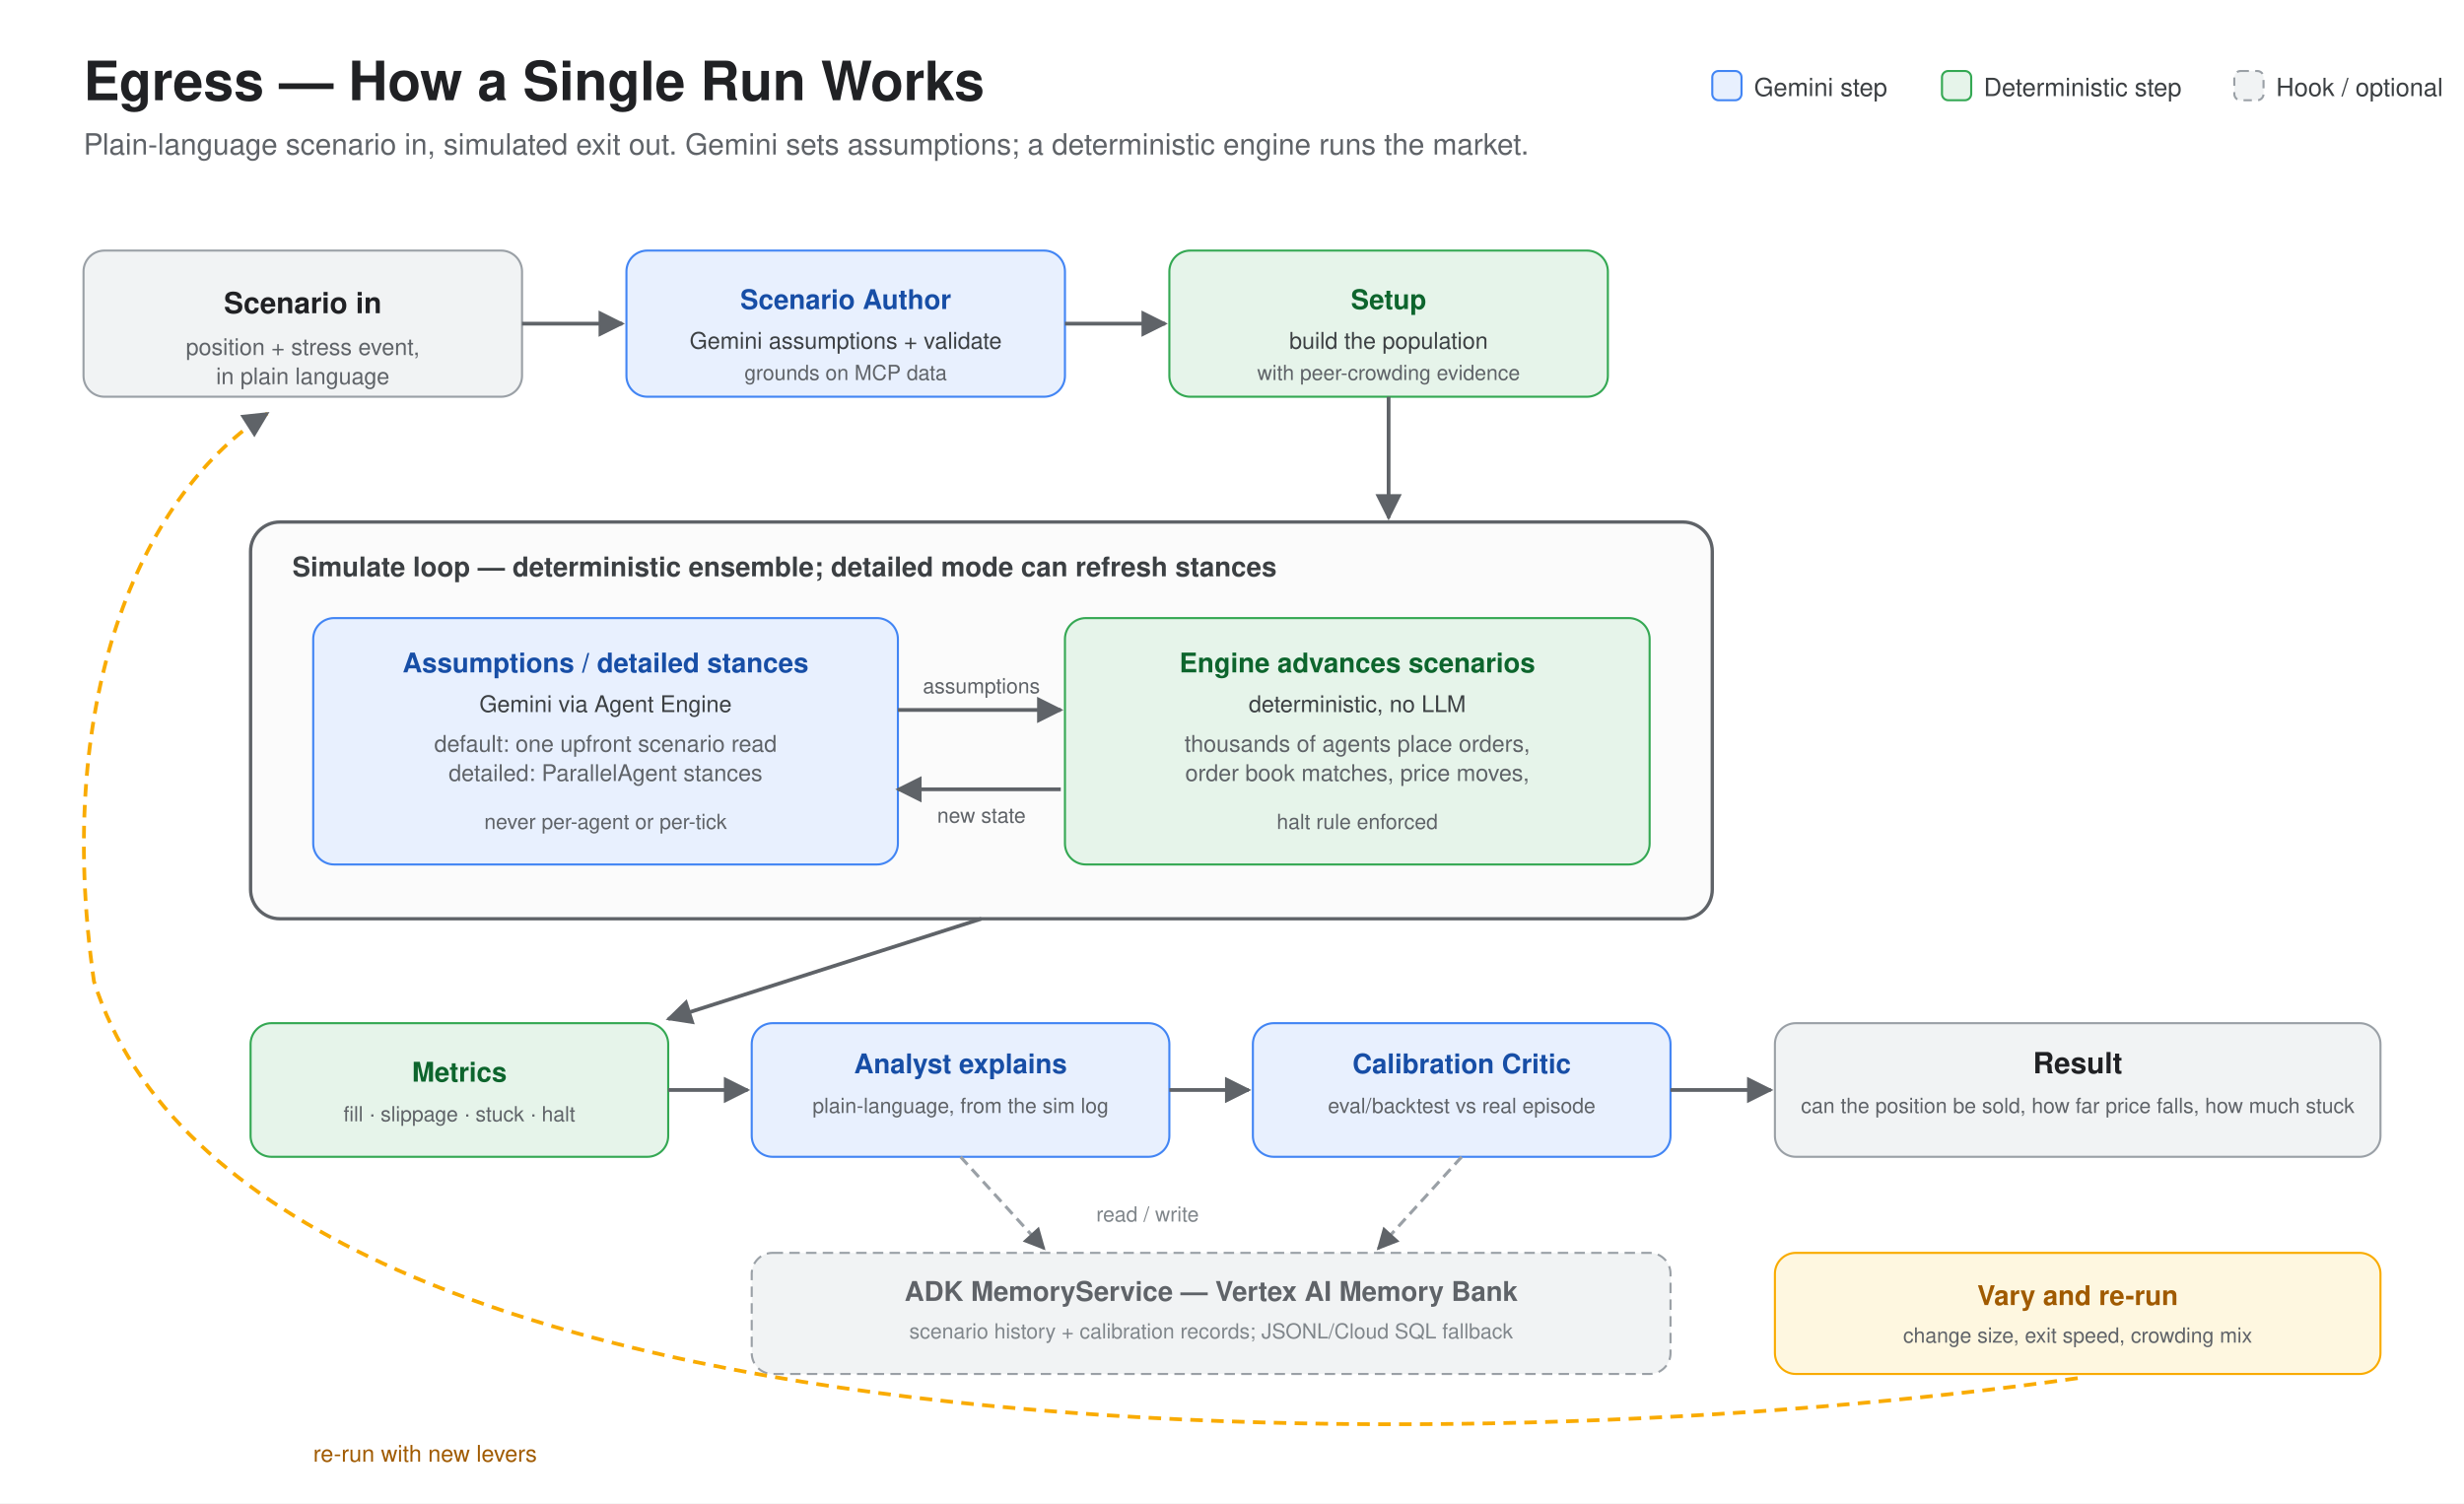
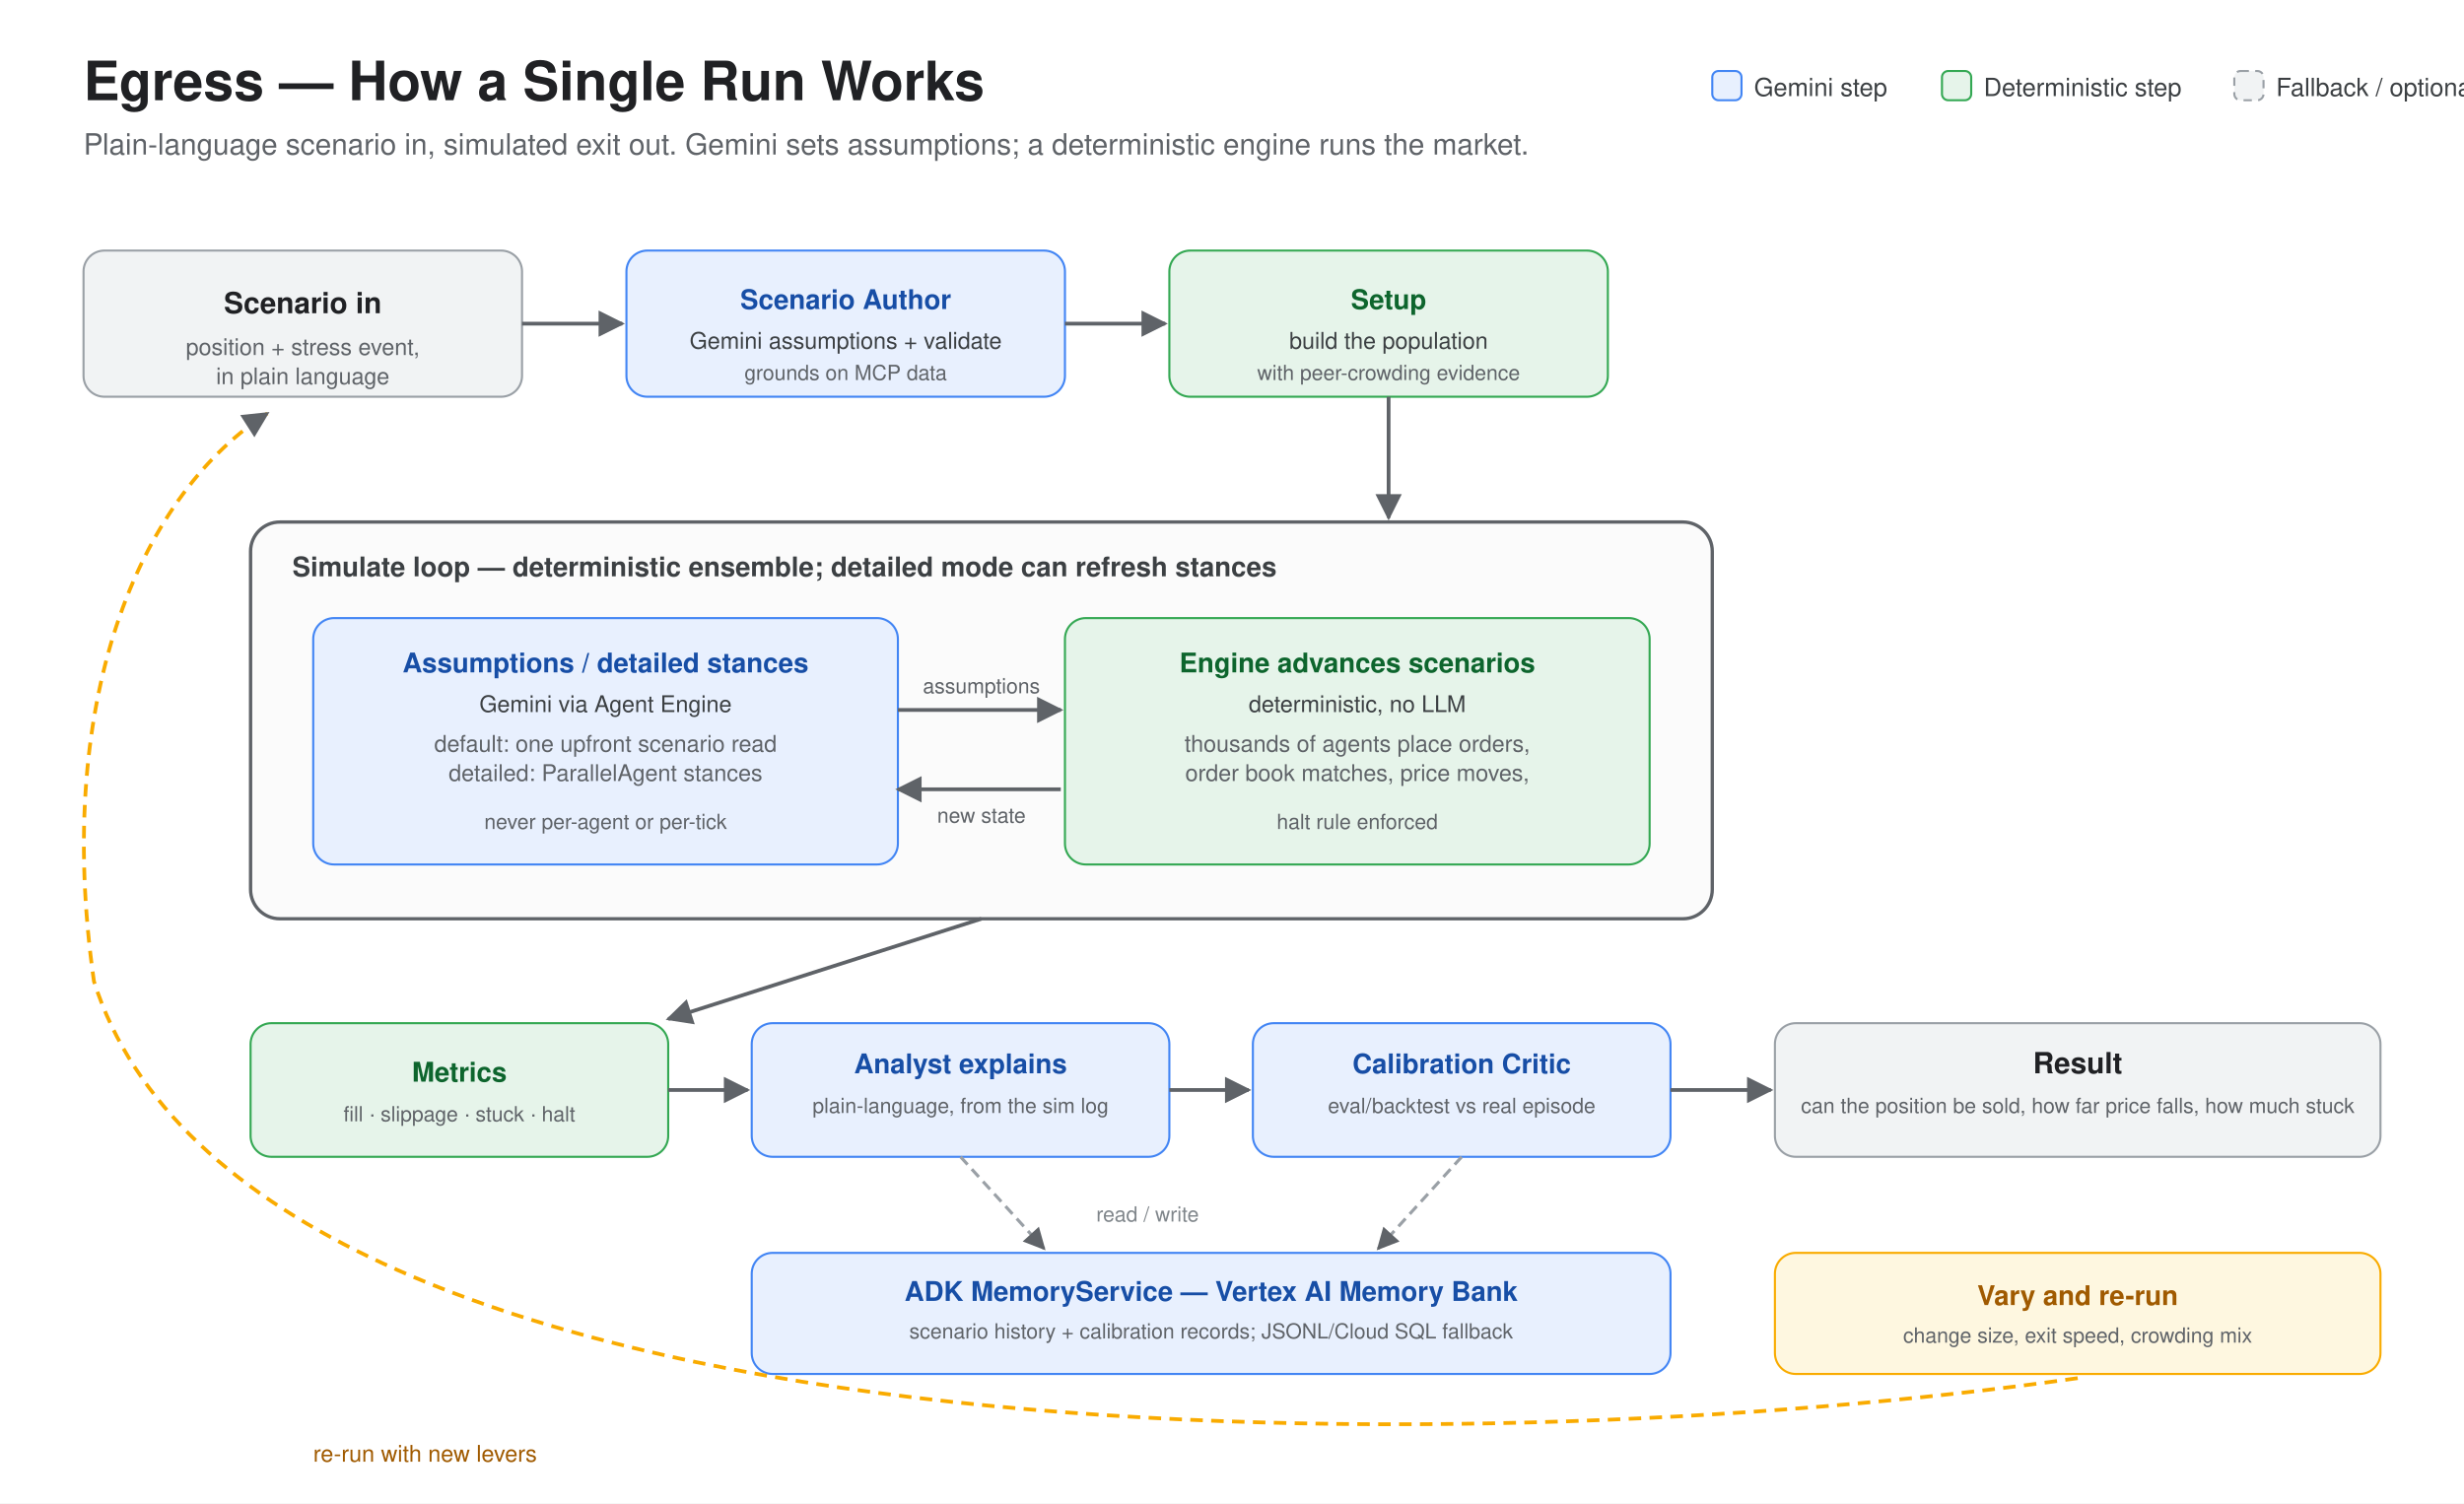
<svg xmlns="http://www.w3.org/2000/svg" viewBox="0 0 1180 720" font-family="Helvetica, Arial, sans-serif">
  <defs>
    <marker id="arrow2" viewBox="0 0 10 10" refX="9" refY="5" markerWidth="7" markerHeight="7" orient="auto-start-reverse">
      <path d="M 0 0 L 10 5 L 0 10 z" fill="#5f6368" />
    </marker>
  </defs>
  <rect x="0" y="0" width="1180" height="720" fill="#ffffff" />
  <text x="40" y="48" font-size="26" font-weight="700" fill="#202124">Egress — How a Single Run Works</text>
  <text x="40" y="74" font-size="14" fill="#5f6368">Plain-language scenario in, simulated exit out. Gemini sets assumptions; a deterministic engine runs the market.</text>
  <g font-size="12" fill="#3c4043">
    <rect x="820" y="34" width="14" height="14" rx="3" fill="#E8F0FE" stroke="#4285F4" />
    <text x="840" y="46">Gemini step</text>
    <rect x="930" y="34" width="14" height="14" rx="3" fill="#E6F4EA" stroke="#34A853" />
    <text x="950" y="46">Deterministic step</text>
    <rect x="1070" y="34" width="14" height="14" rx="3" fill="#F1F3F4" stroke="#9aa0a6" stroke-dasharray="4 3" />
-     <text x="1090" y="46">Hook / optional</text>
+     <text x="1090" y="46">Fallback / optional</text>
  </g>
  <rect x="40" y="120" width="210" height="70" rx="10" fill="#F1F3F4" stroke="#9aa0a6" />
  <text x="145" y="150" font-size="14" font-weight="600" text-anchor="middle" fill="#202124">Scenario in</text>
  <text x="145" y="170" font-size="11" text-anchor="middle" fill="#5f6368">position + stress event,</text>
  <text x="145" y="184" font-size="11" text-anchor="middle" fill="#5f6368">in plain language</text>
  <rect x="300" y="120" width="210" height="70" rx="10" fill="#E8F0FE" stroke="#4285F4" />
  <text x="405" y="148" font-size="13" font-weight="600" text-anchor="middle" fill="#174ea6">Scenario Author</text>
  <text x="405" y="167" font-size="11" text-anchor="middle" fill="#3c4043">Gemini assumptions + validate</text>
  <text x="405" y="182" font-size="10" text-anchor="middle" fill="#5f6368">grounds on MCP data</text>
  <rect x="560" y="120" width="210" height="70" rx="10" fill="#E6F4EA" stroke="#34A853" />
  <text x="665" y="148" font-size="13" font-weight="600" text-anchor="middle" fill="#0d652d">Setup</text>
  <text x="665" y="167" font-size="11" text-anchor="middle" fill="#3c4043">build the population</text>
  <text x="665" y="182" font-size="10" text-anchor="middle" fill="#5f6368">with peer-crowding evidence</text>
  <rect x="120" y="250" width="700" height="190" rx="14" fill="#FBFBFB" stroke="#5f6368" stroke-width="1.6" />
  <text x="140" y="276" font-size="13" font-weight="700" fill="#3c4043">Simulate loop — deterministic ensemble; detailed mode can refresh stances</text>
  <rect x="150" y="296" width="280" height="118" rx="10" fill="#E8F0FE" stroke="#4285F4" />
  <text x="290" y="322" font-size="13" font-weight="600" text-anchor="middle" fill="#174ea6">Assumptions / detailed stances</text>
  <text x="290" y="341" font-size="11" text-anchor="middle" fill="#3c4043">Gemini via Agent Engine</text>
  <text x="290" y="360" font-size="11" text-anchor="middle" fill="#5f6368">default: one upfront scenario read</text>
  <text x="290" y="374" font-size="11" text-anchor="middle" fill="#5f6368">detailed: ParallelAgent stances</text>
  <text x="290" y="397" font-size="10" text-anchor="middle" fill="#5f6368">never per-agent or per-tick</text>
  <rect x="510" y="296" width="280" height="118" rx="10" fill="#E6F4EA" stroke="#34A853" />
  <text x="650" y="322" font-size="13" font-weight="600" text-anchor="middle" fill="#0d652d">Engine advances scenarios</text>
  <text x="650" y="341" font-size="11" text-anchor="middle" fill="#3c4043">deterministic, no LLM</text>
  <text x="650" y="360" font-size="11" text-anchor="middle" fill="#5f6368">thousands of agents place orders,</text>
  <text x="650" y="374" font-size="11" text-anchor="middle" fill="#5f6368">order book matches, price moves,</text>
  <text x="650" y="397" font-size="10" text-anchor="middle" fill="#5f6368">halt rule enforced</text>
  <g stroke="#5f6368" stroke-width="1.8" fill="none">
    <line x1="430" y1="340" x2="508" y2="340" marker-end="url(#arrow2)" />
    <line x1="508" y1="378" x2="430" y2="378" marker-end="url(#arrow2)" />
  </g>
  <text x="470" y="332" font-size="10" text-anchor="middle" fill="#5f6368">assumptions</text>
  <text x="470" y="394" font-size="10" text-anchor="middle" fill="#5f6368">new state</text>
  <rect x="120" y="490" width="200" height="64" rx="10" fill="#E6F4EA" stroke="#34A853" />
  <text x="220" y="518" font-size="13" font-weight="600" text-anchor="middle" fill="#0d652d">Metrics</text>
  <text x="220" y="537" font-size="10" text-anchor="middle" fill="#5f6368">fill · slippage · stuck · halt</text>
  <rect x="360" y="490" width="200" height="64" rx="10" fill="#E8F0FE" stroke="#4285F4" />
  <text x="460" y="514" font-size="13" font-weight="600" text-anchor="middle" fill="#174ea6">Analyst explains</text>
  <text x="460" y="533" font-size="10" text-anchor="middle" fill="#5f6368">plain-language, from the sim log</text>
  <rect x="600" y="490" width="200" height="64" rx="10" fill="#E8F0FE" stroke="#4285F4" />
  <text x="700" y="514" font-size="13" font-weight="600" text-anchor="middle" fill="#174ea6">Calibration Critic</text>
  <text x="700" y="533" font-size="10" text-anchor="middle" fill="#5f6368">eval/backtest vs real episode</text>
  <rect x="850" y="490" width="290" height="64" rx="10" fill="#F1F3F4" stroke="#9aa0a6" />
  <text x="995" y="514" font-size="14" font-weight="600" text-anchor="middle" fill="#202124">Result</text>
  <text x="995" y="533" font-size="10" text-anchor="middle" fill="#5f6368">can the position be sold, how far price falls, how much stuck</text>
  <rect x="850" y="600" width="290" height="58" rx="10" fill="#FEF7E0" stroke="#F9AB00" />
  <text x="995" y="625" font-size="13" font-weight="600" text-anchor="middle" fill="#a05a00">Vary and re-run</text>
  <text x="995" y="643" font-size="10" text-anchor="middle" fill="#5f6368">change size, exit speed, crowding mix</text>
-   <rect x="360" y="600" width="440" height="58" rx="10" fill="#F1F3F4" stroke="#9aa0a6" stroke-dasharray="5 3" />
-   <text x="580" y="623" font-size="13" font-weight="600" text-anchor="middle" fill="#5f6368">ADK MemoryService — Vertex AI Memory Bank</text>
-   <text x="580" y="641" font-size="10" text-anchor="middle" fill="#80868b">scenario history + calibration records; JSONL/Cloud SQL fallback</text>
+   <rect x="360" y="600" width="440" height="58" rx="10" fill="#E8F0FE" stroke="#4285F4" />
+   <text x="580" y="623" font-size="13" font-weight="600" text-anchor="middle" fill="#174ea6">ADK MemoryService — Vertex AI Memory Bank</text>
+   <text x="580" y="641" font-size="10" text-anchor="middle" fill="#5f6368">scenario history + calibration records; JSONL/Cloud SQL fallback</text>
  <g stroke="#9aa0a6" stroke-width="1.5" fill="none" stroke-dasharray="5 3">
    <line x1="460" y1="554" x2="500" y2="598" marker-end="url(#arrow2)" />
    <line x1="700" y1="554" x2="660" y2="598" marker-end="url(#arrow2)" />
  </g>
  <text x="525" y="585" font-size="10" fill="#80868b">read / write</text>
  <g stroke="#5f6368" stroke-width="1.8" fill="none">
    <line x1="250" y1="155" x2="298" y2="155" marker-end="url(#arrow2)" />
    <line x1="510" y1="155" x2="558" y2="155" marker-end="url(#arrow2)" />
    <line x1="665" y1="190" x2="665" y2="248" marker-end="url(#arrow2)" />
    <line x1="470" y1="440" x2="320" y2="488" marker-end="url(#arrow2)" />
    <line x1="320" y1="522" x2="358" y2="522" marker-end="url(#arrow2)" />
    <line x1="560" y1="522" x2="598" y2="522" marker-end="url(#arrow2)" />
    <line x1="800" y1="522" x2="848" y2="522" marker-end="url(#arrow2)" />
  </g>
  <g stroke="#f9ab00" stroke-width="1.8" fill="none" stroke-dasharray="6 4">
    <path d="M 995 660 C 700 702, 120 706, 45 470 C 25 330 70 235 128 198" marker-end="url(#arrow2)" />
  </g>
  <text x="150" y="700" font-size="11" fill="#a05a00">re-run with new levers</text>
</svg>
